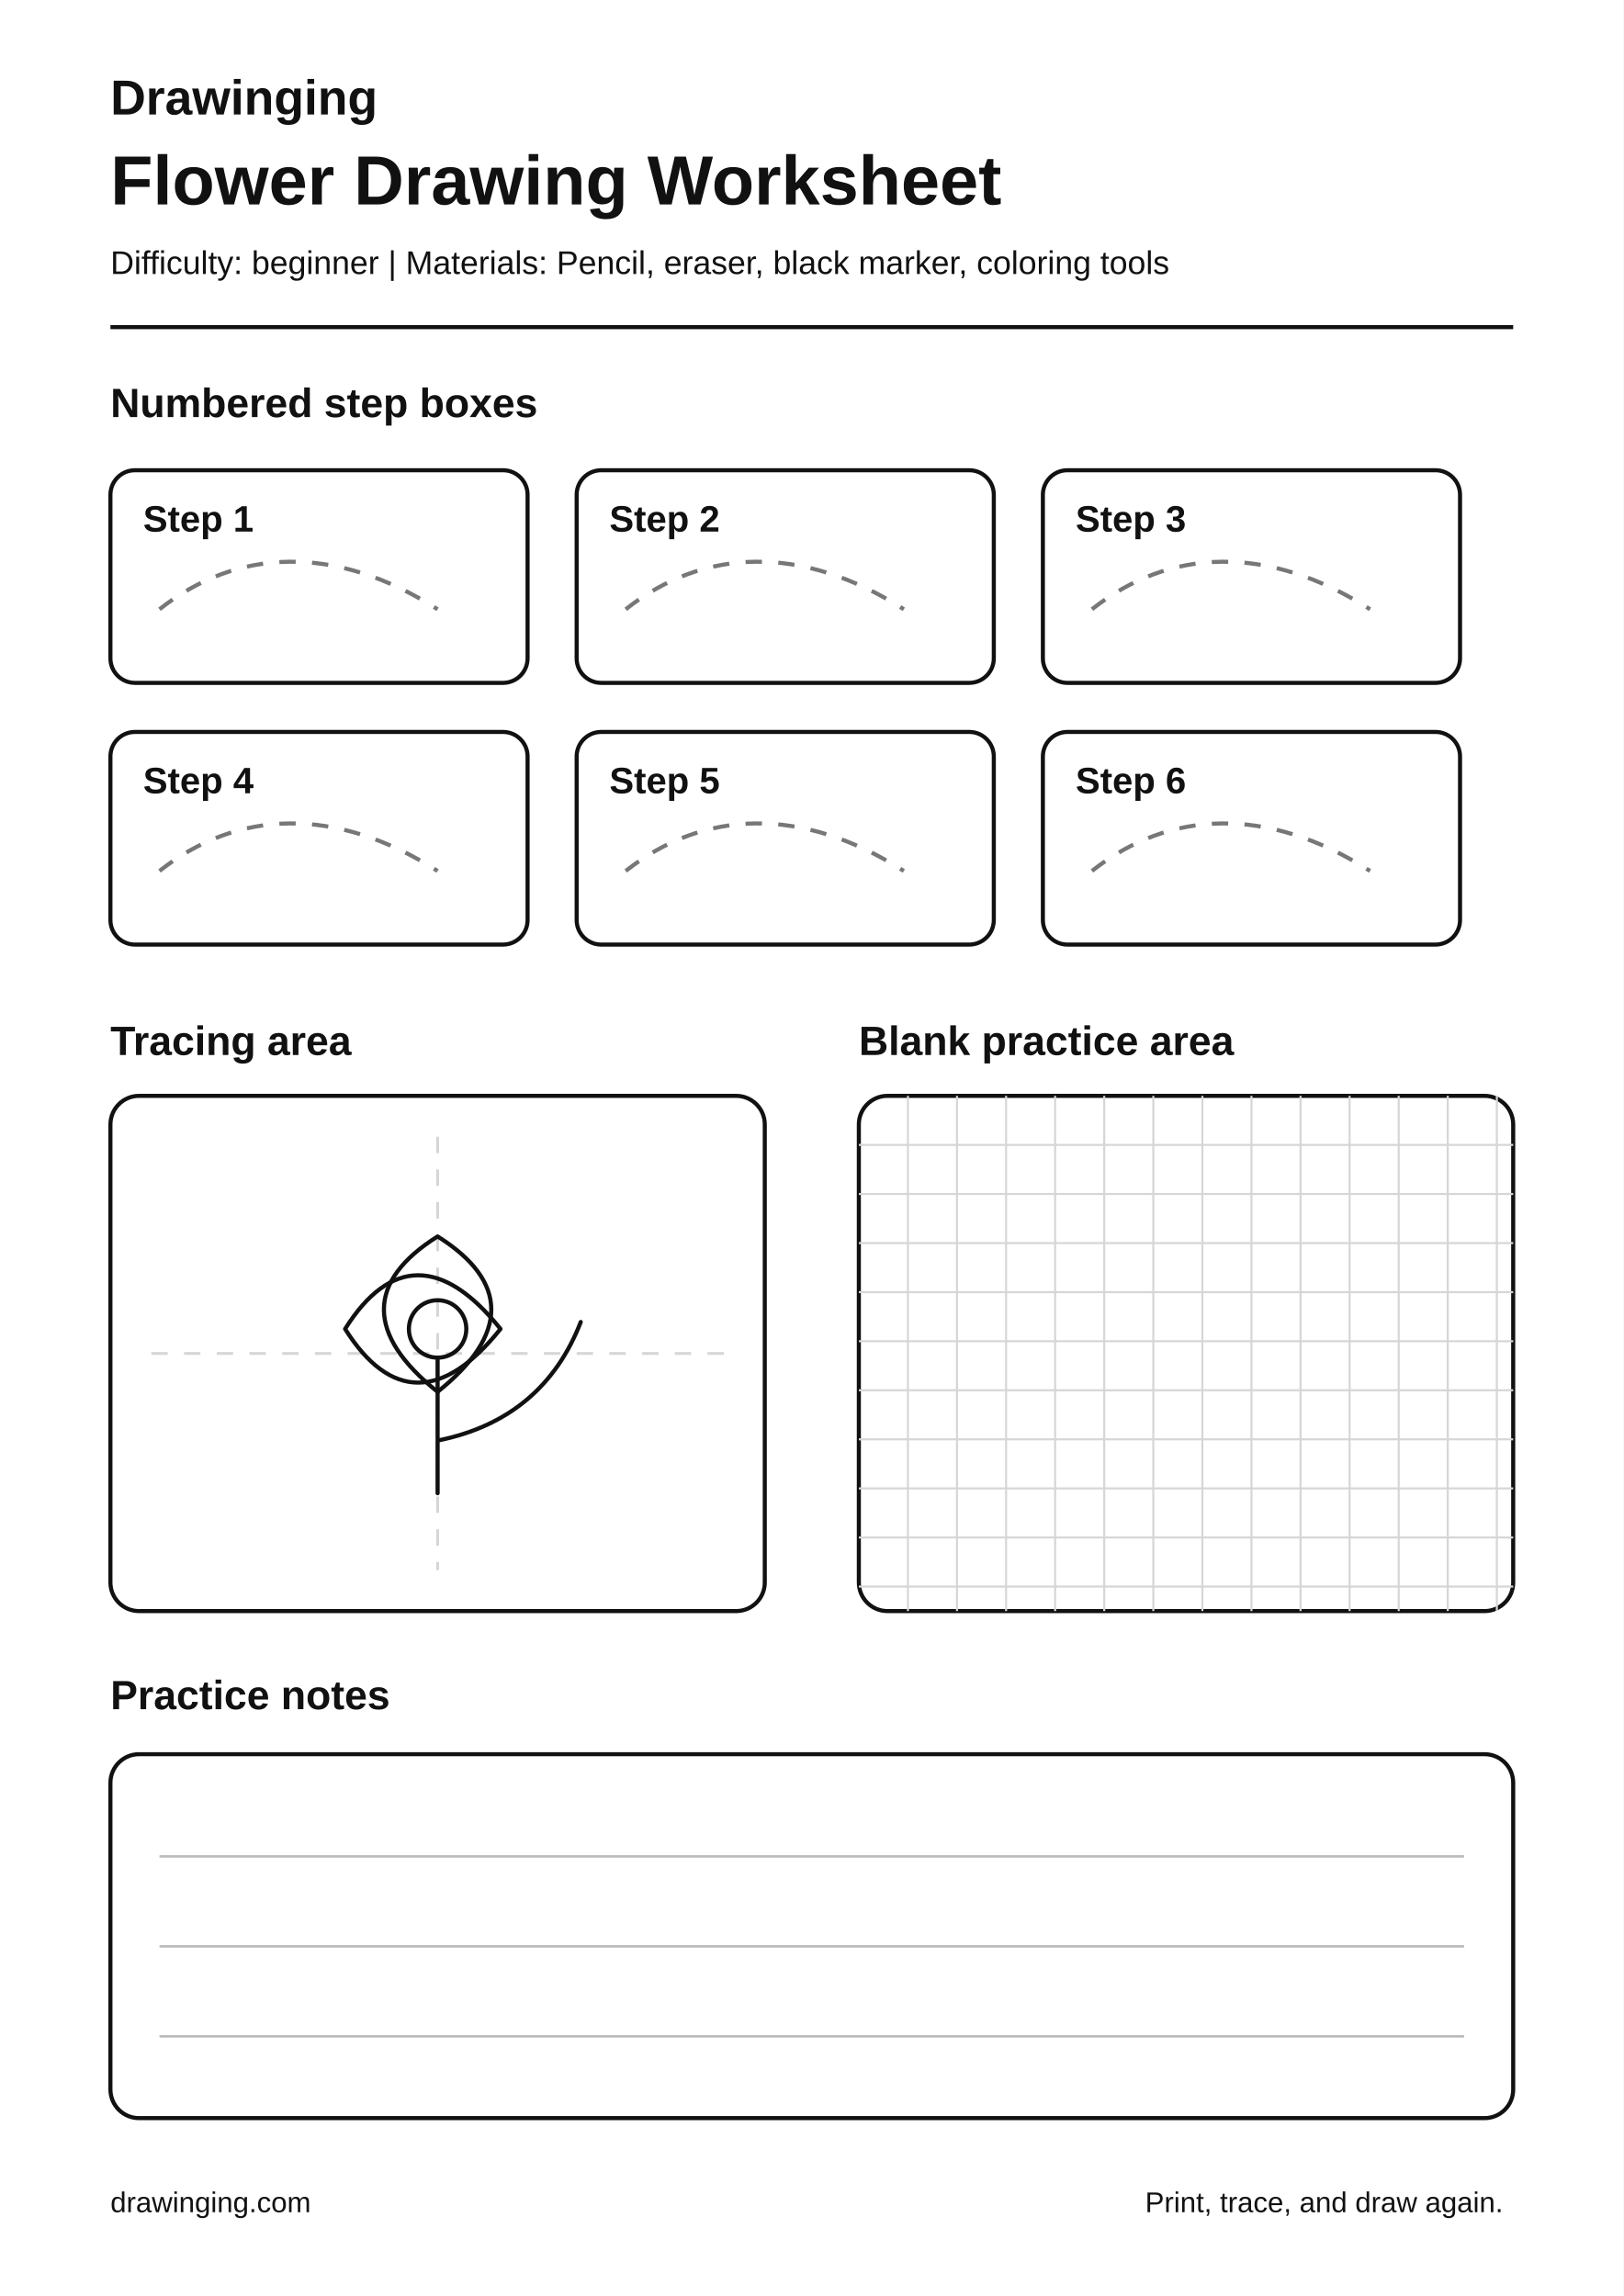
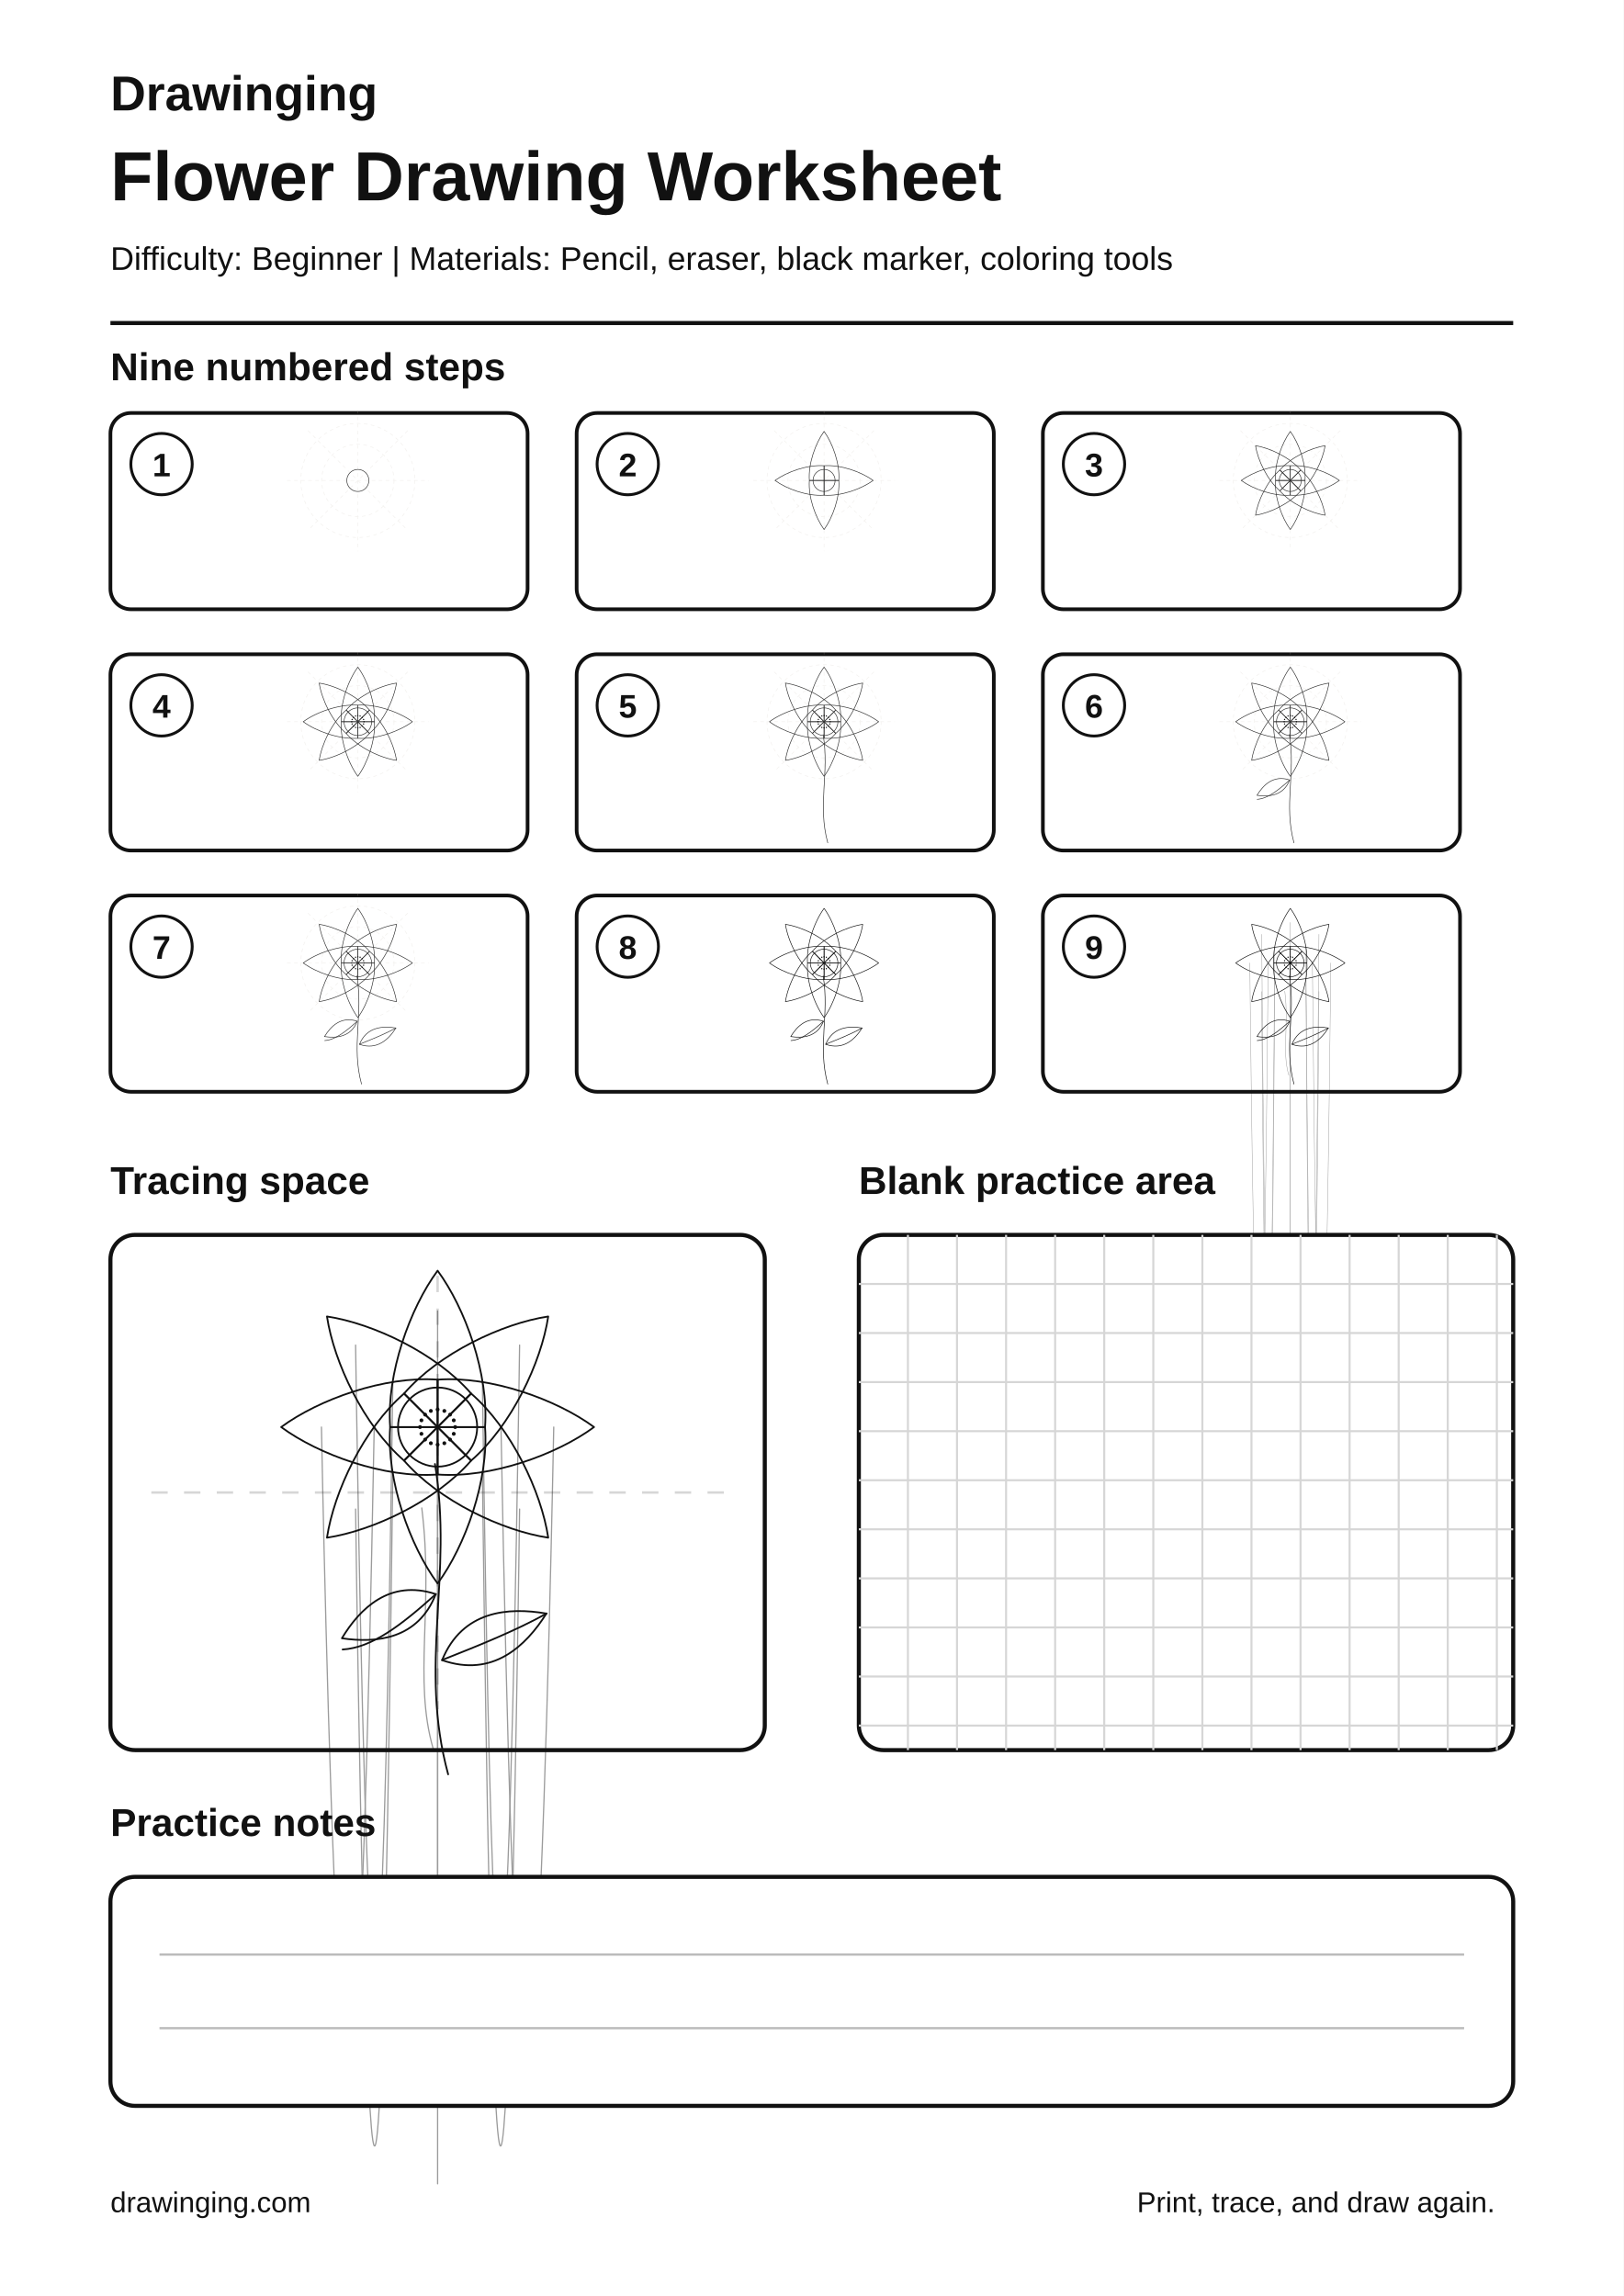
<svg xmlns="http://www.w3.org/2000/svg" width="794" height="1123" viewBox="0 0 794 1123">
  <rect width="794" height="1123" fill="#FFFFFF" />
  <g font-family="Arial, Helvetica, sans-serif">
-     <text x="54" y="56" font-size="24" font-weight="700" fill="#111111">Drawinging</text>
-     <text x="54" y="100" font-size="34" font-weight="800" fill="#111111">Flower Drawing Worksheet</text>
-     <text x="54" y="134" font-size="16" fill="#111111">Difficulty: beginner  |  Materials: Pencil, eraser, black marker, coloring tools</text>
-     <path d="M54 160h686" stroke="#111111" stroke-width="2" />
-     <text x="54" y="204" font-size="20" font-weight="700" fill="#111111">Numbered step boxes</text>
-     <rect x="54" y="230" width="204" height="104" rx="12" fill="#FFFFFF" stroke="#111111" stroke-width="2" />
-     <text x="70" y="260" font-size="18" font-weight="700" fill="#111111">Step 1</text>
-     <path d="M78 298c38-30 86-32 136 0" fill="none" stroke="#777777" stroke-width="2" stroke-dasharray="8 8" />
-     <rect x="282" y="230" width="204" height="104" rx="12" fill="#FFFFFF" stroke="#111111" stroke-width="2" />
-     <text x="298" y="260" font-size="18" font-weight="700" fill="#111111">Step 2</text>
-     <path d="M306 298c38-30 86-32 136 0" fill="none" stroke="#777777" stroke-width="2" stroke-dasharray="8 8" />
-     <rect x="510" y="230" width="204" height="104" rx="12" fill="#FFFFFF" stroke="#111111" stroke-width="2" />
-     <text x="526" y="260" font-size="18" font-weight="700" fill="#111111">Step 3</text>
-     <path d="M534 298c38-30 86-32 136 0" fill="none" stroke="#777777" stroke-width="2" stroke-dasharray="8 8" />
-     <rect x="54" y="358" width="204" height="104" rx="12" fill="#FFFFFF" stroke="#111111" stroke-width="2" />
-     <text x="70" y="388" font-size="18" font-weight="700" fill="#111111">Step 4</text>
-     <path d="M78 426c38-30 86-32 136 0" fill="none" stroke="#777777" stroke-width="2" stroke-dasharray="8 8" />
-     <rect x="282" y="358" width="204" height="104" rx="12" fill="#FFFFFF" stroke="#111111" stroke-width="2" />
-     <text x="298" y="388" font-size="18" font-weight="700" fill="#111111">Step 5</text>
-     <path d="M306 426c38-30 86-32 136 0" fill="none" stroke="#777777" stroke-width="2" stroke-dasharray="8 8" />
-     <rect x="510" y="358" width="204" height="104" rx="12" fill="#FFFFFF" stroke="#111111" stroke-width="2" />
-     <text x="526" y="388" font-size="18" font-weight="700" fill="#111111">Step 6</text>
-     <path d="M534 426c38-30 86-32 136 0" fill="none" stroke="#777777" stroke-width="2" stroke-dasharray="8 8" />
-     <text x="54" y="516" font-size="20" font-weight="700" fill="#111111">Tracing area</text>
-     <rect x="54" y="536" width="320" height="252" rx="14" fill="#FFFFFF" stroke="#111111" stroke-width="2" />
-     <path d="M74 662h280M214 556v212" stroke="#D6D6D6" stroke-width="1.4" stroke-dasharray="8 8" />
-     <g fill="none" stroke="#111111" stroke-width="2.028" stroke-linecap="round" stroke-linejoin="round">
-       <circle cx="214" cy="650" r="14.04" />
-       <path d="M214 604.76c35 22 35 48 0 76c-35-28-35-54 0-76Z" />
-       <path d="M168.76 650c22-35 48-35 76 0c-28 35-54 35-76 0Z" />
-       <path d="M214 664.04v66.3M214 704.6c35-7 58-27 70-58" />
-     </g>
-     <text x="420" y="516" font-size="20" font-weight="700" fill="#111111">Blank practice area</text>
-     <rect x="420" y="536" width="320" height="252" rx="14" fill="#FFFFFF" stroke="#111111" stroke-width="2" />
-     <path d="M444 536v252" stroke="#D6D6D6" stroke-width="1" />
-     <path d="M468 536v252" stroke="#D6D6D6" stroke-width="1" />
-     <path d="M492 536v252" stroke="#D6D6D6" stroke-width="1" />
-     <path d="M516 536v252" stroke="#D6D6D6" stroke-width="1" />
-     <path d="M540 536v252" stroke="#D6D6D6" stroke-width="1" />
-     <path d="M564 536v252" stroke="#D6D6D6" stroke-width="1" />
-     <path d="M588 536v252" stroke="#D6D6D6" stroke-width="1" />
-     <path d="M612 536v252" stroke="#D6D6D6" stroke-width="1" />
-     <path d="M636 536v252" stroke="#D6D6D6" stroke-width="1" />
-     <path d="M660 536v252" stroke="#D6D6D6" stroke-width="1" />
-     <path d="M684 536v252" stroke="#D6D6D6" stroke-width="1" />
-     <path d="M708 536v252" stroke="#D6D6D6" stroke-width="1" />
-     <path d="M732 536v252" stroke="#D6D6D6" stroke-width="1" />
-     <path d="M420 560h320" stroke="#D6D6D6" stroke-width="1" />
-     <path d="M420 584h320" stroke="#D6D6D6" stroke-width="1" />
-     <path d="M420 608h320" stroke="#D6D6D6" stroke-width="1" />
-     <path d="M420 632h320" stroke="#D6D6D6" stroke-width="1" />
-     <path d="M420 656h320" stroke="#D6D6D6" stroke-width="1" />
-     <path d="M420 680h320" stroke="#D6D6D6" stroke-width="1" />
-     <path d="M420 704h320" stroke="#D6D6D6" stroke-width="1" />
-     <path d="M420 728h320" stroke="#D6D6D6" stroke-width="1" />
-     <path d="M420 752h320" stroke="#D6D6D6" stroke-width="1" />
-     <path d="M420 776h320" stroke="#D6D6D6" stroke-width="1" />
-     <text x="54" y="836" font-size="20" font-weight="700" fill="#111111">Practice notes</text>
-     <rect x="54" y="858" width="686" height="178" rx="14" fill="#FFFFFF" stroke="#111111" stroke-width="2" />
-     <path d="M78 908h638M78 952h638M78 996h638" stroke="#BBBBBB" stroke-width="1.2" />
+     <text x="54" y="54" font-size="24" font-weight="700" fill="#111111">Drawinging</text>
+     <text x="54" y="98" font-size="34" font-weight="800" fill="#111111">Flower Drawing Worksheet</text>
+     <text x="54" y="132" font-size="16" fill="#111111">Difficulty: Beginner  |  Materials: Pencil, eraser, black marker, coloring tools</text>
+     <path d="M54 158h686" stroke="#111111" stroke-width="2" />
+     <text x="54" y="186" font-size="19" font-weight="700" fill="#111111">Nine numbered steps</text>
+     <rect x="54" y="202" width="204" height="96" rx="10" fill="#FFFFFF" stroke="#111111" stroke-width="1.8" />
+     <circle cx="79" cy="227" r="15" fill="#FFFFFF" stroke="#111111" stroke-width="1.4" />
+     <text x="79" y="233" text-anchor="middle" font-size="16" font-weight="700" fill="#111111">1</text>
+     <g transform="translate(0 -4)">
+       <g fill="none" stroke="#C8C0B5" stroke-width="0.33" stroke-linecap="round" stroke-dasharray="1.5 1.95" opacity="0.22">
+         <circle cx="175" cy="239" r="17.7" />
+         <circle cx="175" cy="239" r="27.9" />
+         <path d="M140.5 239h69M175 204.5v69" />
+         <path d="M150.7 214.7l48.6 48.6M199.3 214.7l-48.6 48.6" />
+       </g>
+       <g fill="none" stroke="#111111" stroke-width="0.3" stroke-linecap="round" stroke-linejoin="round" opacity="0.86">
+         <circle cx="175" cy="239" r="5.4" />
+       </g>
+       <g />
+     </g>
+     <rect x="282" y="202" width="204" height="96" rx="10" fill="#FFFFFF" stroke="#111111" stroke-width="1.8" />
+     <circle cx="307" cy="227" r="15" fill="#FFFFFF" stroke="#111111" stroke-width="1.4" />
+     <text x="307" y="233" text-anchor="middle" font-size="16" font-weight="700" fill="#111111">2</text>
+     <g transform="translate(0 -4)">
+       <g fill="none" stroke="#C8C0B5" stroke-width="0.33" stroke-linecap="round" stroke-dasharray="1.5 1.95" opacity="0.22">
+         <circle cx="403" cy="239" r="17.7" />
+         <circle cx="403" cy="239" r="27.9" />
+         <path d="M368.5 239h69M403 204.5v69" />
+         <path d="M378.7 214.7l48.6 48.6M427.3 214.7l-48.6 48.6" />
+       </g>
+       <g fill="none" stroke="#111111" stroke-width="0.3" stroke-linecap="round" stroke-linejoin="round" opacity="0.86">
+         <path d="M395.8 239.0C395.2 230.8 398.8 220.8 403.0 215.0C407.2 220.8 410.8 230.8 410.2 239.0C403.0 239.0 403.0 239.0 395.8 239.0Z" />
+         <path d="M403.0 231.8C411.2 231.2 421.2 234.8 427.0 239.0C421.2 243.2 411.2 246.8 403.0 246.2C403.0 239.0 403.0 239.0 403.0 231.8Z" />
+         <path d="M410.2 239.0C410.8 247.2 407.2 257.2 403.0 263.0C398.8 257.2 395.2 247.2 395.8 239.0C403.0 239.0 403.0 239.0 410.2 239.0Z" />
+         <path d="M403.0 246.2C394.8 246.8 384.8 243.2 379.0 239.0C384.8 234.8 394.8 231.2 403.0 231.8C403.0 239.0 403.0 239.0 403.0 246.2Z" />
+         <circle cx="403" cy="239" r="5.4" />
+       </g>
+       <g />
+     </g>
+     <rect x="510" y="202" width="204" height="96" rx="10" fill="#FFFFFF" stroke="#111111" stroke-width="1.8" />
+     <circle cx="535" cy="227" r="15" fill="#FFFFFF" stroke="#111111" stroke-width="1.4" />
+     <text x="535" y="233" text-anchor="middle" font-size="16" font-weight="700" fill="#111111">3</text>
+     <g transform="translate(0 -4)">
+       <g fill="none" stroke="#C8C0B5" stroke-width="0.33" stroke-linecap="round" stroke-dasharray="1.5 1.95" opacity="0.22">
+         <circle cx="631" cy="239" r="17.7" />
+         <circle cx="631" cy="239" r="27.9" />
+         <path d="M596.5 239h69M631 204.5v69" />
+         <path d="M606.7 214.7l48.6 48.6M655.3 214.7l-48.6 48.6" />
+       </g>
+       <g fill="none" stroke="#111111" stroke-width="0.3" stroke-linecap="round" stroke-linejoin="round" opacity="0.86">
+         <path d="M623.8 239.0C623.2 230.8 626.8 220.8 631.0 215.0C635.2 220.8 638.8 230.8 638.2 239.0C631.0 239.0 631.0 239.0 623.8 239.0Z" />
+         <path d="M625.9 233.9C631.3 227.7 640.9 223.1 648.0 222.0C646.9 229.1 642.3 238.7 636.1 244.1C631.0 239.0 631.0 239.0 625.9 233.9Z" />
+         <path d="M631.0 231.8C639.2 231.2 649.2 234.8 655.0 239.0C649.2 243.2 639.2 246.8 631.0 246.2C631.0 239.0 631.0 239.0 631.0 231.8Z" />
+         <path d="M636.1 233.9C642.3 239.3 646.9 248.9 648.0 256.0C640.9 254.9 631.3 250.3 625.9 244.1C631.0 239.0 631.0 239.0 636.1 233.9Z" />
+         <path d="M638.2 239.0C638.8 247.2 635.2 257.2 631.0 263.0C626.8 257.2 623.2 247.2 623.8 239.0C631.0 239.0 631.0 239.0 638.2 239.0Z" />
+         <path d="M636.1 244.1C630.7 250.3 621.1 254.9 614.0 256.0C615.1 248.9 619.7 239.3 625.9 233.9C631.0 239.0 631.0 239.0 636.1 244.1Z" />
+         <path d="M631.0 246.2C622.8 246.8 612.8 243.2 607.0 239.0C612.8 234.8 622.8 231.2 631.0 231.8C631.0 239.0 631.0 239.0 631.0 246.2Z" />
+         <path d="M625.9 244.1C619.7 238.7 615.1 229.1 614.0 222.0C621.1 223.1 630.7 227.7 636.1 233.9C631.0 239.0 631.0 239.0 625.9 244.1Z" />
+         <circle cx="631" cy="239" r="5.4" />
+       </g>
+       <g />
+     </g>
+     <rect x="54" y="320" width="204" height="96" rx="10" fill="#FFFFFF" stroke="#111111" stroke-width="1.8" />
+     <circle cx="79" cy="345" r="15" fill="#FFFFFF" stroke="#111111" stroke-width="1.4" />
+     <text x="79" y="351" text-anchor="middle" font-size="16" font-weight="700" fill="#111111">4</text>
+     <g transform="translate(0 -4)">
+       <g fill="none" stroke="#C8C0B5" stroke-width="0.33" stroke-linecap="round" stroke-dasharray="1.5 1.95" opacity="0.22">
+         <circle cx="175" cy="357" r="17.7" />
+         <circle cx="175" cy="357" r="27.9" />
+         <path d="M140.5 357h69M175 322.5v69" />
+         <path d="M150.7 332.7l48.6 48.6M199.3 332.7l-48.6 48.6" />
+       </g>
+       <g fill="none" stroke="#111111" stroke-width="0.3" stroke-linecap="round" stroke-linejoin="round" opacity="0.86">
+         <path d="M166.9 357.0C166.3 347.9 170.3 336.7 175.0 330.3C179.7 336.7 183.7 347.9 183.1 357.0C175.0 357.0 175.0 357.0 166.9 357.0Z" />
+         <path d="M169.3 351.3C175.2 344.4 186.0 339.3 193.9 338.1C192.7 346.0 187.6 356.8 180.7 362.7C175.0 357.0 175.0 357.0 169.3 351.3Z" />
+         <path d="M175.0 348.9C184.1 348.3 195.3 352.3 201.7 357.0C195.3 361.7 184.1 365.7 175.0 365.1C175.0 357.0 175.0 357.0 175.0 348.9Z" />
+         <path d="M180.7 351.3C187.6 357.2 192.7 368.0 193.9 375.9C186.0 374.7 175.2 369.6 169.3 362.7C175.0 357.0 175.0 357.0 180.7 351.3Z" />
+         <path d="M183.1 357.0C183.7 366.1 179.7 377.3 175.0 383.7C170.3 377.3 166.3 366.1 166.9 357.0C175.0 357.0 175.0 357.0 183.1 357.0Z" />
+         <path d="M180.7 362.7C174.8 369.6 164.0 374.7 156.1 375.9C157.3 368.0 162.4 357.2 169.3 351.3C175.0 357.0 175.0 357.0 180.7 362.7Z" />
+         <path d="M175.0 365.1C165.9 365.7 154.7 361.7 148.3 357.0C154.7 352.3 165.9 348.3 175.0 348.9C175.0 357.0 175.0 357.0 175.0 365.1Z" />
+         <path d="M169.3 362.7C162.4 356.8 157.3 346.0 156.1 338.1C164.0 339.3 174.8 344.4 180.7 351.3C175.0 357.0 175.0 357.0 169.3 362.7Z" />
+         <circle cx="175" cy="357" r="6.75" />
+       </g>
+       <g>
+         <circle cx="178.0" cy="357.0" r="0.33" fill="#111111" stroke="none" />
+         <circle cx="177.8" cy="358.1" r="0.33" fill="#111111" stroke="none" />
+         <circle cx="177.1" cy="359.1" r="0.33" fill="#111111" stroke="none" />
+         <circle cx="176.1" cy="359.8" r="0.33" fill="#111111" stroke="none" />
+         <circle cx="175.0" cy="360.0" r="0.33" fill="#111111" stroke="none" />
+         <circle cx="173.9" cy="359.8" r="0.33" fill="#111111" stroke="none" />
+         <circle cx="172.9" cy="359.1" r="0.33" fill="#111111" stroke="none" />
+         <circle cx="172.2" cy="358.1" r="0.33" fill="#111111" stroke="none" />
+         <circle cx="172.0" cy="357.0" r="0.33" fill="#111111" stroke="none" />
+         <circle cx="172.2" cy="355.9" r="0.33" fill="#111111" stroke="none" />
+         <circle cx="172.9" cy="354.9" r="0.33" fill="#111111" stroke="none" />
+         <circle cx="173.9" cy="354.2" r="0.33" fill="#111111" stroke="none" />
+         <circle cx="175.0" cy="354.0" r="0.33" fill="#111111" stroke="none" />
+         <circle cx="176.1" cy="354.2" r="0.33" fill="#111111" stroke="none" />
+         <circle cx="177.1" cy="354.9" r="0.33" fill="#111111" stroke="none" />
+         <circle cx="177.8" cy="355.9" r="0.33" fill="#111111" stroke="none" />
+       </g>
+     </g>
+     <rect x="282" y="320" width="204" height="96" rx="10" fill="#FFFFFF" stroke="#111111" stroke-width="1.8" />
+     <circle cx="307" cy="345" r="15" fill="#FFFFFF" stroke="#111111" stroke-width="1.4" />
+     <text x="307" y="351" text-anchor="middle" font-size="16" font-weight="700" fill="#111111">5</text>
+     <g transform="translate(0 -4)">
+       <g fill="none" stroke="#C8C0B5" stroke-width="0.33" stroke-linecap="round" stroke-dasharray="1.5 1.95" opacity="0.22">
+         <circle cx="403" cy="357" r="17.7" />
+         <circle cx="403" cy="357" r="27.9" />
+         <path d="M368.5 357h69M403 322.5v69" />
+         <path d="M378.7 332.7l48.6 48.6M427.3 332.7l-48.6 48.6" />
+       </g>
+       <g fill="none" stroke="#111111" stroke-width="0.3" stroke-linecap="round" stroke-linejoin="round" opacity="0.86">
+         <path d="M394.9 357.0C394.3 347.9 398.3 336.7 403.0 330.3C407.7 336.7 411.7 347.9 411.1 357.0C403.0 357.0 403.0 357.0 394.9 357.0Z" />
+         <path d="M397.3 351.3C403.2 344.4 414.0 339.3 421.9 338.1C420.7 346.0 415.6 356.8 408.7 362.7C403.0 357.0 403.0 357.0 397.3 351.3Z" />
+         <path d="M403.0 348.9C412.1 348.3 423.3 352.3 429.7 357.0C423.3 361.7 412.1 365.7 403.0 365.1C403.0 357.0 403.0 357.0 403.0 348.9Z" />
+         <path d="M408.7 351.3C415.6 357.2 420.7 368.0 421.9 375.9C414.0 374.7 403.2 369.6 397.3 362.7C403.0 357.0 403.0 357.0 408.7 351.3Z" />
+         <path d="M411.1 357.0C411.7 366.1 407.7 377.3 403.0 383.7C398.3 377.3 394.3 366.1 394.9 357.0C403.0 357.0 403.0 357.0 411.1 357.0Z" />
+         <path d="M408.7 362.7C402.8 369.6 392.0 374.7 384.1 375.9C385.3 368.0 390.4 357.2 397.3 351.3C403.0 357.0 403.0 357.0 408.7 362.7Z" />
+         <path d="M403.0 365.1C393.9 365.7 382.7 361.7 376.3 357.0C382.7 352.3 393.9 348.3 403.0 348.9C403.0 357.0 403.0 357.0 403.0 365.1Z" />
+         <path d="M397.3 362.7C390.4 356.8 385.3 346.0 384.1 338.1C392.0 339.3 402.8 344.4 408.7 351.3C403.0 357.0 403.0 357.0 397.3 362.7Z" />
+         <circle cx="403" cy="357" r="6.75" />
+         <path d="M402.55 363.3C405.7 382.5 399.7 397.5 404.8 416.25" />
+       </g>
+       <g>
+         <circle cx="406.0" cy="357.0" r="0.33" fill="#111111" stroke="none" />
+         <circle cx="405.8" cy="358.1" r="0.33" fill="#111111" stroke="none" />
+         <circle cx="405.1" cy="359.1" r="0.33" fill="#111111" stroke="none" />
+         <circle cx="404.1" cy="359.8" r="0.33" fill="#111111" stroke="none" />
+         <circle cx="403.0" cy="360.0" r="0.33" fill="#111111" stroke="none" />
+         <circle cx="401.9" cy="359.8" r="0.33" fill="#111111" stroke="none" />
+         <circle cx="400.9" cy="359.1" r="0.33" fill="#111111" stroke="none" />
+         <circle cx="400.2" cy="358.1" r="0.33" fill="#111111" stroke="none" />
+         <circle cx="400.0" cy="357.0" r="0.33" fill="#111111" stroke="none" />
+         <circle cx="400.2" cy="355.9" r="0.33" fill="#111111" stroke="none" />
+         <circle cx="400.9" cy="354.9" r="0.33" fill="#111111" stroke="none" />
+         <circle cx="401.9" cy="354.2" r="0.33" fill="#111111" stroke="none" />
+         <circle cx="403.0" cy="354.0" r="0.33" fill="#111111" stroke="none" />
+         <circle cx="404.1" cy="354.2" r="0.33" fill="#111111" stroke="none" />
+         <circle cx="405.1" cy="354.9" r="0.33" fill="#111111" stroke="none" />
+         <circle cx="405.8" cy="355.9" r="0.33" fill="#111111" stroke="none" />
+       </g>
+     </g>
+     <rect x="510" y="320" width="204" height="96" rx="10" fill="#FFFFFF" stroke="#111111" stroke-width="1.8" />
+     <circle cx="535" cy="345" r="15" fill="#FFFFFF" stroke="#111111" stroke-width="1.4" />
+     <text x="535" y="351" text-anchor="middle" font-size="16" font-weight="700" fill="#111111">6</text>
+     <g transform="translate(0 -4)">
+       <g fill="none" stroke="#C8C0B5" stroke-width="0.33" stroke-linecap="round" stroke-dasharray="1.5 1.95" opacity="0.22">
+         <circle cx="631" cy="357" r="17.7" />
+         <circle cx="631" cy="357" r="27.9" />
+         <path d="M596.5 357h69M631 322.5v69" />
+         <path d="M606.7 332.7l48.6 48.6M655.3 332.7l-48.6 48.6" />
+       </g>
+       <g fill="none" stroke="#111111" stroke-width="0.3" stroke-linecap="round" stroke-linejoin="round" opacity="0.86">
+         <path d="M622.9 357.0C622.3 347.9 626.3 336.7 631.0 330.3C635.7 336.7 639.7 347.9 639.1 357.0C631.0 357.0 631.0 357.0 622.9 357.0Z" />
+         <path d="M625.3 351.3C631.2 344.4 642.0 339.3 649.9 338.1C648.7 346.0 643.6 356.8 636.7 362.7C631.0 357.0 631.0 357.0 625.3 351.3Z" />
+         <path d="M631.0 348.9C640.1 348.3 651.3 352.3 657.7 357.0C651.3 361.7 640.1 365.7 631.0 365.1C631.0 357.0 631.0 357.0 631.0 348.9Z" />
+         <path d="M636.7 351.3C643.6 357.2 648.7 368.0 649.9 375.9C642.0 374.7 631.2 369.6 625.3 362.7C631.0 357.0 631.0 357.0 636.7 351.3Z" />
+         <path d="M639.1 357.0C639.7 366.1 635.7 377.3 631.0 383.7C626.3 377.3 622.3 366.1 622.9 357.0C631.0 357.0 631.0 357.0 639.1 357.0Z" />
+         <path d="M636.7 362.7C630.8 369.6 620.0 374.7 612.1 375.9C613.3 368.0 618.4 357.2 625.3 351.3C631.0 357.0 631.0 357.0 636.7 362.7Z" />
+         <path d="M631.0 365.1C621.9 365.7 610.7 361.7 604.3 357.0C610.7 352.3 621.9 348.3 631.0 348.9C631.0 357.0 631.0 357.0 631.0 365.1Z" />
+         <path d="M625.3 362.7C618.4 356.8 613.3 346.0 612.1 338.1C620.0 339.3 630.8 344.4 636.7 351.3C631.0 357.0 631.0 357.0 625.3 362.7Z" />
+         <circle cx="631" cy="357" r="6.75" />
+         <path d="M630.55 363.3C633.7 382.5 627.7 397.5 632.8 416.25" />
+         <path d="M630.7 385.5C627.7 393.2 620.6 393.9 614.7 393.0C617.8 387.9 622.8 382.9 630.7 385.5Z" />
+         <path d="M630.7 385.5C624.7 390.9 619.75 394.65 614.8 394.95" />
+       </g>
+       <g>
+         <circle cx="634.0" cy="357.0" r="0.33" fill="#111111" stroke="none" />
+         <circle cx="633.8" cy="358.1" r="0.33" fill="#111111" stroke="none" />
+         <circle cx="633.1" cy="359.1" r="0.33" fill="#111111" stroke="none" />
+         <circle cx="632.1" cy="359.8" r="0.33" fill="#111111" stroke="none" />
+         <circle cx="631.0" cy="360.0" r="0.33" fill="#111111" stroke="none" />
+         <circle cx="629.9" cy="359.8" r="0.33" fill="#111111" stroke="none" />
+         <circle cx="628.9" cy="359.1" r="0.33" fill="#111111" stroke="none" />
+         <circle cx="628.2" cy="358.1" r="0.33" fill="#111111" stroke="none" />
+         <circle cx="628.0" cy="357.0" r="0.33" fill="#111111" stroke="none" />
+         <circle cx="628.2" cy="355.9" r="0.33" fill="#111111" stroke="none" />
+         <circle cx="628.9" cy="354.9" r="0.33" fill="#111111" stroke="none" />
+         <circle cx="629.9" cy="354.2" r="0.33" fill="#111111" stroke="none" />
+         <circle cx="631.0" cy="354.0" r="0.33" fill="#111111" stroke="none" />
+         <circle cx="632.1" cy="354.2" r="0.33" fill="#111111" stroke="none" />
+         <circle cx="633.1" cy="354.9" r="0.33" fill="#111111" stroke="none" />
+         <circle cx="633.8" cy="355.9" r="0.33" fill="#111111" stroke="none" />
+       </g>
+     </g>
+     <rect x="54" y="438" width="204" height="96" rx="10" fill="#FFFFFF" stroke="#111111" stroke-width="1.8" />
+     <circle cx="79" cy="463" r="15" fill="#FFFFFF" stroke="#111111" stroke-width="1.4" />
+     <text x="79" y="469" text-anchor="middle" font-size="16" font-weight="700" fill="#111111">7</text>
+     <g transform="translate(0 -4)">
+       <g fill="none" stroke="#C8C0B5" stroke-width="0.33" stroke-linecap="round" stroke-dasharray="1.5 1.95" opacity="0.22">
+         <circle cx="175" cy="475" r="17.7" />
+         <circle cx="175" cy="475" r="27.9" />
+         <path d="M140.5 475h69M175 440.5v69" />
+         <path d="M150.7 450.7l48.6 48.6M199.3 450.7l-48.6 48.6" />
+       </g>
+       <g fill="none" stroke="#111111" stroke-width="0.3" stroke-linecap="round" stroke-linejoin="round" opacity="0.86">
+         <path d="M166.9 475.0C166.3 465.9 170.3 454.7 175.0 448.3C179.7 454.7 183.7 465.9 183.1 475.0C175.0 475.0 175.0 475.0 166.9 475.0Z" />
+         <path d="M169.3 469.3C175.2 462.4 186.0 457.3 193.9 456.1C192.7 464.0 187.6 474.8 180.7 480.7C175.0 475.0 175.0 475.0 169.3 469.3Z" />
+         <path d="M175.0 466.9C184.1 466.3 195.3 470.3 201.7 475.0C195.3 479.7 184.1 483.7 175.0 483.1C175.0 475.0 175.0 475.0 175.0 466.9Z" />
+         <path d="M180.7 469.3C187.6 475.2 192.7 486.0 193.9 493.9C186.0 492.7 175.2 487.6 169.3 480.7C175.0 475.0 175.0 475.0 180.7 469.3Z" />
+         <path d="M183.1 475.0C183.7 484.1 179.7 495.3 175.0 501.7C170.3 495.3 166.3 484.1 166.9 475.0C175.0 475.0 175.0 475.0 183.1 475.0Z" />
+         <path d="M180.7 480.7C174.8 487.6 164.0 492.7 156.1 493.9C157.3 486.0 162.4 475.2 169.3 469.3C175.0 475.0 175.0 475.0 180.7 480.7Z" />
+         <path d="M175.0 483.1C165.9 483.7 154.7 479.7 148.3 475.0C154.7 470.3 165.9 466.3 175.0 466.9C175.0 475.0 175.0 475.0 175.0 483.1Z" />
+         <path d="M169.3 480.7C162.4 474.8 157.3 464.0 156.1 456.1C164.0 457.3 174.8 462.4 180.7 469.3C175.0 475.0 175.0 475.0 169.3 480.7Z" />
+         <circle cx="175" cy="475" r="6.75" />
+         <path d="M174.55 481.3C177.7 500.5 171.7 515.5 176.8 534.25" />
+         <path d="M174.7 503.5C171.7 511.2 164.6 511.9 158.7 511.0C161.8 505.9 166.8 500.9 174.7 503.5Z" />
+         <path d="M174.7 503.5C168.7 508.9 163.75 512.65 158.8 512.95" />
+         <path d="M175.8 514.8C179.2 506.3 187.1 505.7 193.6 506.8C190.1 512.4 184.4 517.8 175.8 514.8Z" />
+         <path d="M175.75 514.75C182.2 512.2 188.5 509.65 193.6 506.8" />
+       </g>
+       <g>
+         <circle cx="178.0" cy="475.0" r="0.33" fill="#111111" stroke="none" />
+         <circle cx="177.8" cy="476.1" r="0.33" fill="#111111" stroke="none" />
+         <circle cx="177.1" cy="477.1" r="0.33" fill="#111111" stroke="none" />
+         <circle cx="176.1" cy="477.8" r="0.33" fill="#111111" stroke="none" />
+         <circle cx="175.0" cy="478.0" r="0.33" fill="#111111" stroke="none" />
+         <circle cx="173.9" cy="477.8" r="0.33" fill="#111111" stroke="none" />
+         <circle cx="172.9" cy="477.1" r="0.33" fill="#111111" stroke="none" />
+         <circle cx="172.2" cy="476.1" r="0.33" fill="#111111" stroke="none" />
+         <circle cx="172.0" cy="475.0" r="0.33" fill="#111111" stroke="none" />
+         <circle cx="172.2" cy="473.9" r="0.33" fill="#111111" stroke="none" />
+         <circle cx="172.9" cy="472.9" r="0.33" fill="#111111" stroke="none" />
+         <circle cx="173.9" cy="472.2" r="0.33" fill="#111111" stroke="none" />
+         <circle cx="175.0" cy="472.0" r="0.33" fill="#111111" stroke="none" />
+         <circle cx="176.1" cy="472.2" r="0.33" fill="#111111" stroke="none" />
+         <circle cx="177.1" cy="472.9" r="0.33" fill="#111111" stroke="none" />
+         <circle cx="177.8" cy="473.9" r="0.33" fill="#111111" stroke="none" />
+       </g>
+     </g>
+     <rect x="282" y="438" width="204" height="96" rx="10" fill="#FFFFFF" stroke="#111111" stroke-width="1.8" />
+     <circle cx="307" cy="463" r="15" fill="#FFFFFF" stroke="#111111" stroke-width="1.4" />
+     <text x="307" y="469" text-anchor="middle" font-size="16" font-weight="700" fill="#111111">8</text>
+     <g transform="translate(0 -4)">
+       <g fill="none" stroke="#111111" stroke-width="0.3" stroke-linecap="round" stroke-linejoin="round" opacity="1">
+         <path d="M394.9 475.0C394.3 465.9 398.3 454.7 403.0 448.3C407.7 454.7 411.7 465.9 411.1 475.0C403.0 475.0 403.0 475.0 394.9 475.0Z" />
+         <path d="M397.3 469.3C403.2 462.4 414.0 457.3 421.9 456.1C420.7 464.0 415.6 474.8 408.7 480.7C403.0 475.0 403.0 475.0 397.3 469.3Z" />
+         <path d="M403.0 466.9C412.1 466.3 423.3 470.3 429.7 475.0C423.3 479.7 412.1 483.7 403.0 483.1C403.0 475.0 403.0 475.0 403.0 466.9Z" />
+         <path d="M408.7 469.3C415.6 475.2 420.7 486.0 421.9 493.9C414.0 492.7 403.2 487.6 397.3 480.7C403.0 475.0 403.0 475.0 408.7 469.3Z" />
+         <path d="M411.1 475.0C411.7 484.1 407.7 495.3 403.0 501.7C398.3 495.3 394.3 484.1 394.9 475.0C403.0 475.0 403.0 475.0 411.1 475.0Z" />
+         <path d="M408.7 480.7C402.8 487.6 392.0 492.7 384.1 493.9C385.3 486.0 390.4 475.2 397.3 469.3C403.0 475.0 403.0 475.0 408.7 480.7Z" />
+         <path d="M403.0 483.1C393.9 483.7 382.7 479.7 376.3 475.0C382.7 470.3 393.9 466.3 403.0 466.9C403.0 475.0 403.0 475.0 403.0 483.1Z" />
+         <path d="M397.3 480.7C390.4 474.8 385.3 464.0 384.1 456.1C392.0 457.3 402.8 462.4 408.7 469.3C403.0 475.0 403.0 475.0 397.3 480.7Z" />
+         <circle cx="403" cy="475" r="6.75" />
+         <path d="M402.55 481.3C405.7 500.5 399.7 515.5 404.8 534.25" />
+         <path d="M402.7 503.5C399.7 511.2 392.6 511.9 386.7 511.0C389.8 505.9 394.8 500.9 402.7 503.5Z" />
+         <path d="M402.7 503.5C396.7 508.9 391.75 512.65 386.8 512.95" />
+         <path d="M403.8 514.8C407.2 506.3 415.1 505.7 421.6 506.8C418.1 512.4 412.4 517.8 403.8 514.8Z" />
+         <path d="M403.75 514.75C410.2 512.2 416.5 509.65 421.6 506.8" />
+       </g>
+       <g>
+         <circle cx="406.0" cy="475.0" r="0.33" fill="#111111" stroke="none" />
+         <circle cx="405.8" cy="476.1" r="0.33" fill="#111111" stroke="none" />
+         <circle cx="405.1" cy="477.1" r="0.33" fill="#111111" stroke="none" />
+         <circle cx="404.1" cy="477.8" r="0.33" fill="#111111" stroke="none" />
+         <circle cx="403.0" cy="478.0" r="0.33" fill="#111111" stroke="none" />
+         <circle cx="401.9" cy="477.8" r="0.33" fill="#111111" stroke="none" />
+         <circle cx="400.9" cy="477.1" r="0.33" fill="#111111" stroke="none" />
+         <circle cx="400.2" cy="476.1" r="0.33" fill="#111111" stroke="none" />
+         <circle cx="400.0" cy="475.0" r="0.33" fill="#111111" stroke="none" />
+         <circle cx="400.2" cy="473.9" r="0.33" fill="#111111" stroke="none" />
+         <circle cx="400.9" cy="472.9" r="0.33" fill="#111111" stroke="none" />
+         <circle cx="401.9" cy="472.2" r="0.33" fill="#111111" stroke="none" />
+         <circle cx="403.0" cy="472.0" r="0.33" fill="#111111" stroke="none" />
+         <circle cx="404.1" cy="472.2" r="0.33" fill="#111111" stroke="none" />
+         <circle cx="405.1" cy="472.9" r="0.33" fill="#111111" stroke="none" />
+         <circle cx="405.8" cy="473.9" r="0.33" fill="#111111" stroke="none" />
+       </g>
+     </g>
+     <rect x="510" y="438" width="204" height="96" rx="10" fill="#FFFFFF" stroke="#111111" stroke-width="1.8" />
+     <circle cx="535" cy="463" r="15" fill="#FFFFFF" stroke="#111111" stroke-width="1.4" />
+     <text x="535" y="469" text-anchor="middle" font-size="16" font-weight="700" fill="#111111">9</text>
+     <g transform="translate(0 -4)">
+       <g fill="none" stroke="#111111" stroke-width="0.3" stroke-linecap="round" stroke-linejoin="round" opacity="1">
+         <path d="M622.9 475.0C622.3 465.9 626.3 454.7 631.0 448.3C635.7 454.7 639.7 465.9 639.1 475.0C631.0 475.0 631.0 475.0 622.9 475.0Z" />
+         <path d="M625.3 469.3C631.2 462.4 642.0 457.3 649.9 456.1C648.7 464.0 643.6 474.8 636.7 480.7C631.0 475.0 631.0 475.0 625.3 469.3Z" />
+         <path d="M631.0 466.9C640.1 466.3 651.3 470.3 657.7 475.0C651.3 479.7 640.1 483.7 631.0 483.1C631.0 475.0 631.0 475.0 631.0 466.9Z" />
+         <path d="M636.7 469.3C643.6 475.2 648.7 486.0 649.9 493.9C642.0 492.7 631.2 487.6 625.3 480.7C631.0 475.0 631.0 475.0 636.7 469.3Z" />
+         <path d="M639.1 475.0C639.7 484.1 635.7 495.3 631.0 501.7C626.3 495.3 622.3 484.1 622.9 475.0C631.0 475.0 631.0 475.0 639.1 475.0Z" />
+         <path d="M636.7 480.7C630.8 487.6 620.0 492.7 612.1 493.9C613.3 486.0 618.4 475.2 625.3 469.3C631.0 475.0 631.0 475.0 636.7 480.7Z" />
+         <path d="M631.0 483.1C621.9 483.7 610.7 479.7 604.3 475.0C610.7 470.3 621.9 466.3 631.0 466.9C631.0 475.0 631.0 475.0 631.0 483.1Z" />
+         <path d="M625.3 480.7C618.4 474.8 613.3 464.0 612.1 456.1C620.0 457.3 630.8 462.4 636.7 469.3C631.0 475.0 631.0 475.0 625.3 480.7Z" />
+         <circle cx="631" cy="475" r="6.75" />
+         <path d="M630.55 481.3C633.7 500.5 627.7 515.5 632.8 534.25" />
+         <path d="M630.7 503.5C627.7 511.2 620.6 511.9 614.7 511.0C617.8 505.9 622.8 500.9 630.7 503.5Z" />
+         <path d="M630.7 503.5C624.7 508.9 619.75 512.65 614.8 512.95" />
+         <path d="M631.8 514.8C635.2 506.3 643.1 505.7 649.6 506.8C646.1 512.4 640.4 517.8 631.8 514.8Z" />
+         <path d="M631.75 514.75C638.2 512.2 644.5 509.65 649.6 506.8" />
+         <g stroke="#111111" stroke-width="0.21" opacity="0.42">
+           <path d="M631.0 464.2C631.0 917.0 631.0 455.2 631.0 455.2" />
+           <path d="M638.6 467.4C641.8 926.0 645.0 461.0 645.0 461.0" />
+           <path d="M641.8 475.0C646.3 947.6 650.8 475.0 650.8 475.0" />
+           <path d="M638.6 482.6C641.8 969.2 645.0 489.0 645.0 489.0" />
+           <path d="M631.0 485.8C631.0 978.2 631.0 494.8 631.0 494.8" />
+           <path d="M623.4 482.6C620.2 969.2 617.0 489.0 617.0 489.0" />
+           <path d="M620.2 475.0C615.7 947.6 611.2 475.0 611.2 475.0" />
+           <path d="M623.4 467.4C620.2 926.0 617.0 461.0 617.0 461.0" />
+           <path d="M628.3 488.8C630.4 505.75 626.8 517.9 630.25 529.9" />
+         </g>
+       </g>
+       <g>
+         <circle cx="634.0" cy="475.0" r="0.33" fill="#111111" stroke="none" />
+         <circle cx="633.8" cy="476.1" r="0.33" fill="#111111" stroke="none" />
+         <circle cx="633.1" cy="477.1" r="0.33" fill="#111111" stroke="none" />
+         <circle cx="632.1" cy="477.8" r="0.33" fill="#111111" stroke="none" />
+         <circle cx="631.0" cy="478.0" r="0.33" fill="#111111" stroke="none" />
+         <circle cx="629.9" cy="477.8" r="0.33" fill="#111111" stroke="none" />
+         <circle cx="628.9" cy="477.1" r="0.33" fill="#111111" stroke="none" />
+         <circle cx="628.2" cy="476.1" r="0.33" fill="#111111" stroke="none" />
+         <circle cx="628.0" cy="475.0" r="0.33" fill="#111111" stroke="none" />
+         <circle cx="628.2" cy="473.9" r="0.33" fill="#111111" stroke="none" />
+         <circle cx="628.9" cy="472.9" r="0.33" fill="#111111" stroke="none" />
+         <circle cx="629.9" cy="472.2" r="0.33" fill="#111111" stroke="none" />
+         <circle cx="631.0" cy="472.0" r="0.33" fill="#111111" stroke="none" />
+         <circle cx="632.1" cy="472.2" r="0.33" fill="#111111" stroke="none" />
+         <circle cx="633.1" cy="472.9" r="0.33" fill="#111111" stroke="none" />
+         <circle cx="633.8" cy="473.9" r="0.33" fill="#111111" stroke="none" />
+       </g>
+     </g>
+     <text x="54" y="584" font-size="19" font-weight="700" fill="#111111">Tracing space</text>
+     <rect x="54" y="604" width="320" height="252" rx="12" fill="#FFFFFF" stroke="#111111" stroke-width="2" />
+     <path d="M74 730h280M214 624v212" stroke="#D6D6D6" stroke-width="1.2" stroke-dasharray="8 8" />
+     <g fill="none" stroke="#111111" stroke-width="0.86" stroke-linecap="round" stroke-linejoin="round" opacity="1">
+       <path d="M190.8 698.0C188.9 672.0 200.5 639.8 214.0 621.5C227.5 639.8 239.1 672.0 237.2 698.0C214.0 698.0 214.0 698.0 190.8 698.0Z" />
+       <path d="M197.6 681.6C214.7 661.9 245.6 647.3 268.1 643.9C264.7 666.4 250.1 697.3 230.4 714.4C214.0 698.0 214.0 698.0 197.6 681.6Z" />
+       <path d="M214.0 674.8C240.0 672.9 272.2 684.5 290.5 698.0C272.2 711.5 240.0 723.1 214.0 721.2C214.0 698.0 214.0 698.0 214.0 674.8Z" />
+       <path d="M230.4 681.6C250.1 698.7 264.7 729.6 268.1 752.1C245.6 748.7 214.7 734.1 197.6 714.4C214.0 698.0 214.0 698.0 230.4 681.6Z" />
+       <path d="M237.2 698.0C239.1 724.0 227.5 756.2 214.0 774.5C200.5 756.2 188.9 724.0 190.8 698.0C214.0 698.0 214.0 698.0 237.2 698.0Z" />
+       <path d="M230.4 714.4C213.3 734.1 182.4 748.7 159.9 752.1C163.3 729.6 177.9 698.7 197.6 681.6C214.0 698.0 214.0 698.0 230.4 714.4Z" />
+       <path d="M214.0 721.2C188.0 723.1 155.8 711.5 137.5 698.0C155.8 684.5 188.0 672.9 214.0 674.8C214.0 698.0 214.0 698.0 214.0 721.2Z" />
+       <path d="M197.6 714.4C177.9 697.3 163.3 666.4 159.9 643.9C182.4 647.3 213.3 661.9 230.4 681.6C214.0 698.0 214.0 698.0 197.6 714.4Z" />
+       <circle cx="214" cy="698" r="19.35" />
+       <path d="M212.71 716.06C221.74 771.1 204.54 814.1 219.16 867.85" />
+       <path d="M213.1 779.7C204.5 801.8 184.1 803.8 167.2 801.3C176.0 786.7 190.6 772.3 213.1 779.7Z" />
+       <path d="M213.14 779.7C195.94 795.18 181.75 805.93 167.56 806.79" />
+       <path d="M216.2 812.0C226.1 787.7 248.6 786.0 267.2 789.2C257.2 805.1 240.9 820.7 216.2 812.0Z" />
+       <path d="M216.15 811.95C234.64 804.64 252.7 797.33 267.32 789.16" />
+       <g stroke="#111111" stroke-width="0.602" opacity="0.42">
+         <path d="M214.0 667.0C214.0 1301.4 214.0 641.2 214.0 641.2" />
+         <path d="M235.9 676.1C245.0 1327.1 254.1 657.9 254.1 657.9" />
+         <path d="M245.0 698.0C257.9 1389.1 270.8 698.0 270.8 698.0" />
+         <path d="M235.9 719.9C245.0 1451.1 254.1 738.1 254.1 738.1" />
+         <path d="M214.0 729.0C214.0 1476.8 214.0 754.8 214.0 754.8" />
+         <path d="M192.1 719.9C183.0 1451.1 173.9 738.1 173.9 738.1" />
+         <path d="M183.0 698.0C170.1 1389.1 157.2 698.0 157.2 698.0" />
+         <path d="M192.1 676.1C183.0 1327.1 173.9 657.9 173.9 657.9" />
+         <path d="M206.26 737.56C212.28 786.15 201.96 820.98 211.85 855.38" />
+       </g>
+     </g>
+     <g>
+       <circle cx="222.6" cy="698.0" r="0.946" fill="#111111" stroke="none" />
+       <circle cx="221.9" cy="701.3" r="0.946" fill="#111111" stroke="none" />
+       <circle cx="220.1" cy="704.1" r="0.946" fill="#111111" stroke="none" />
+       <circle cx="217.3" cy="705.9" r="0.946" fill="#111111" stroke="none" />
+       <circle cx="214.0" cy="706.6" r="0.946" fill="#111111" stroke="none" />
+       <circle cx="210.7" cy="705.9" r="0.946" fill="#111111" stroke="none" />
+       <circle cx="207.9" cy="704.1" r="0.946" fill="#111111" stroke="none" />
+       <circle cx="206.1" cy="701.3" r="0.946" fill="#111111" stroke="none" />
+       <circle cx="205.4" cy="698.0" r="0.946" fill="#111111" stroke="none" />
+       <circle cx="206.1" cy="694.7" r="0.946" fill="#111111" stroke="none" />
+       <circle cx="207.9" cy="691.9" r="0.946" fill="#111111" stroke="none" />
+       <circle cx="210.7" cy="690.1" r="0.946" fill="#111111" stroke="none" />
+       <circle cx="214.0" cy="689.4" r="0.946" fill="#111111" stroke="none" />
+       <circle cx="217.3" cy="690.1" r="0.946" fill="#111111" stroke="none" />
+       <circle cx="220.1" cy="691.9" r="0.946" fill="#111111" stroke="none" />
+       <circle cx="221.9" cy="694.7" r="0.946" fill="#111111" stroke="none" />
+     </g>
+     <text x="420" y="584" font-size="19" font-weight="700" fill="#111111">Blank practice area</text>
+     <rect x="420" y="604" width="320" height="252" rx="12" fill="#FFFFFF" stroke="#111111" stroke-width="2" />
+     <path d="M444 604v252" stroke="#D6D6D6" stroke-width="1" />
+     <path d="M468 604v252" stroke="#D6D6D6" stroke-width="1" />
+     <path d="M492 604v252" stroke="#D6D6D6" stroke-width="1" />
+     <path d="M516 604v252" stroke="#D6D6D6" stroke-width="1" />
+     <path d="M540 604v252" stroke="#D6D6D6" stroke-width="1" />
+     <path d="M564 604v252" stroke="#D6D6D6" stroke-width="1" />
+     <path d="M588 604v252" stroke="#D6D6D6" stroke-width="1" />
+     <path d="M612 604v252" stroke="#D6D6D6" stroke-width="1" />
+     <path d="M636 604v252" stroke="#D6D6D6" stroke-width="1" />
+     <path d="M660 604v252" stroke="#D6D6D6" stroke-width="1" />
+     <path d="M684 604v252" stroke="#D6D6D6" stroke-width="1" />
+     <path d="M708 604v252" stroke="#D6D6D6" stroke-width="1" />
+     <path d="M732 604v252" stroke="#D6D6D6" stroke-width="1" />
+     <path d="M420 628h320" stroke="#D6D6D6" stroke-width="1" />
+     <path d="M420 652h320" stroke="#D6D6D6" stroke-width="1" />
+     <path d="M420 676h320" stroke="#D6D6D6" stroke-width="1" />
+     <path d="M420 700h320" stroke="#D6D6D6" stroke-width="1" />
+     <path d="M420 724h320" stroke="#D6D6D6" stroke-width="1" />
+     <path d="M420 748h320" stroke="#D6D6D6" stroke-width="1" />
+     <path d="M420 772h320" stroke="#D6D6D6" stroke-width="1" />
+     <path d="M420 796h320" stroke="#D6D6D6" stroke-width="1" />
+     <path d="M420 820h320" stroke="#D6D6D6" stroke-width="1" />
+     <path d="M420 844h320" stroke="#D6D6D6" stroke-width="1" />
+     <text x="54" y="898" font-size="19" font-weight="700" fill="#111111">Practice notes</text>
+     <rect x="54" y="918" width="686" height="112" rx="12" fill="#FFFFFF" stroke="#111111" stroke-width="2" />
+     <path d="M78 956h638M78 992h638" stroke="#BBBBBB" stroke-width="1.1" />
    <text x="54" y="1082" font-size="14" fill="#111111">drawinging.com</text>
-     <text x="560" y="1082" font-size="14" fill="#111111">Print, trace, and draw again.</text>
+     <text x="556" y="1082" font-size="14" fill="#111111">Print, trace, and draw again.</text>
  </g>
</svg>
